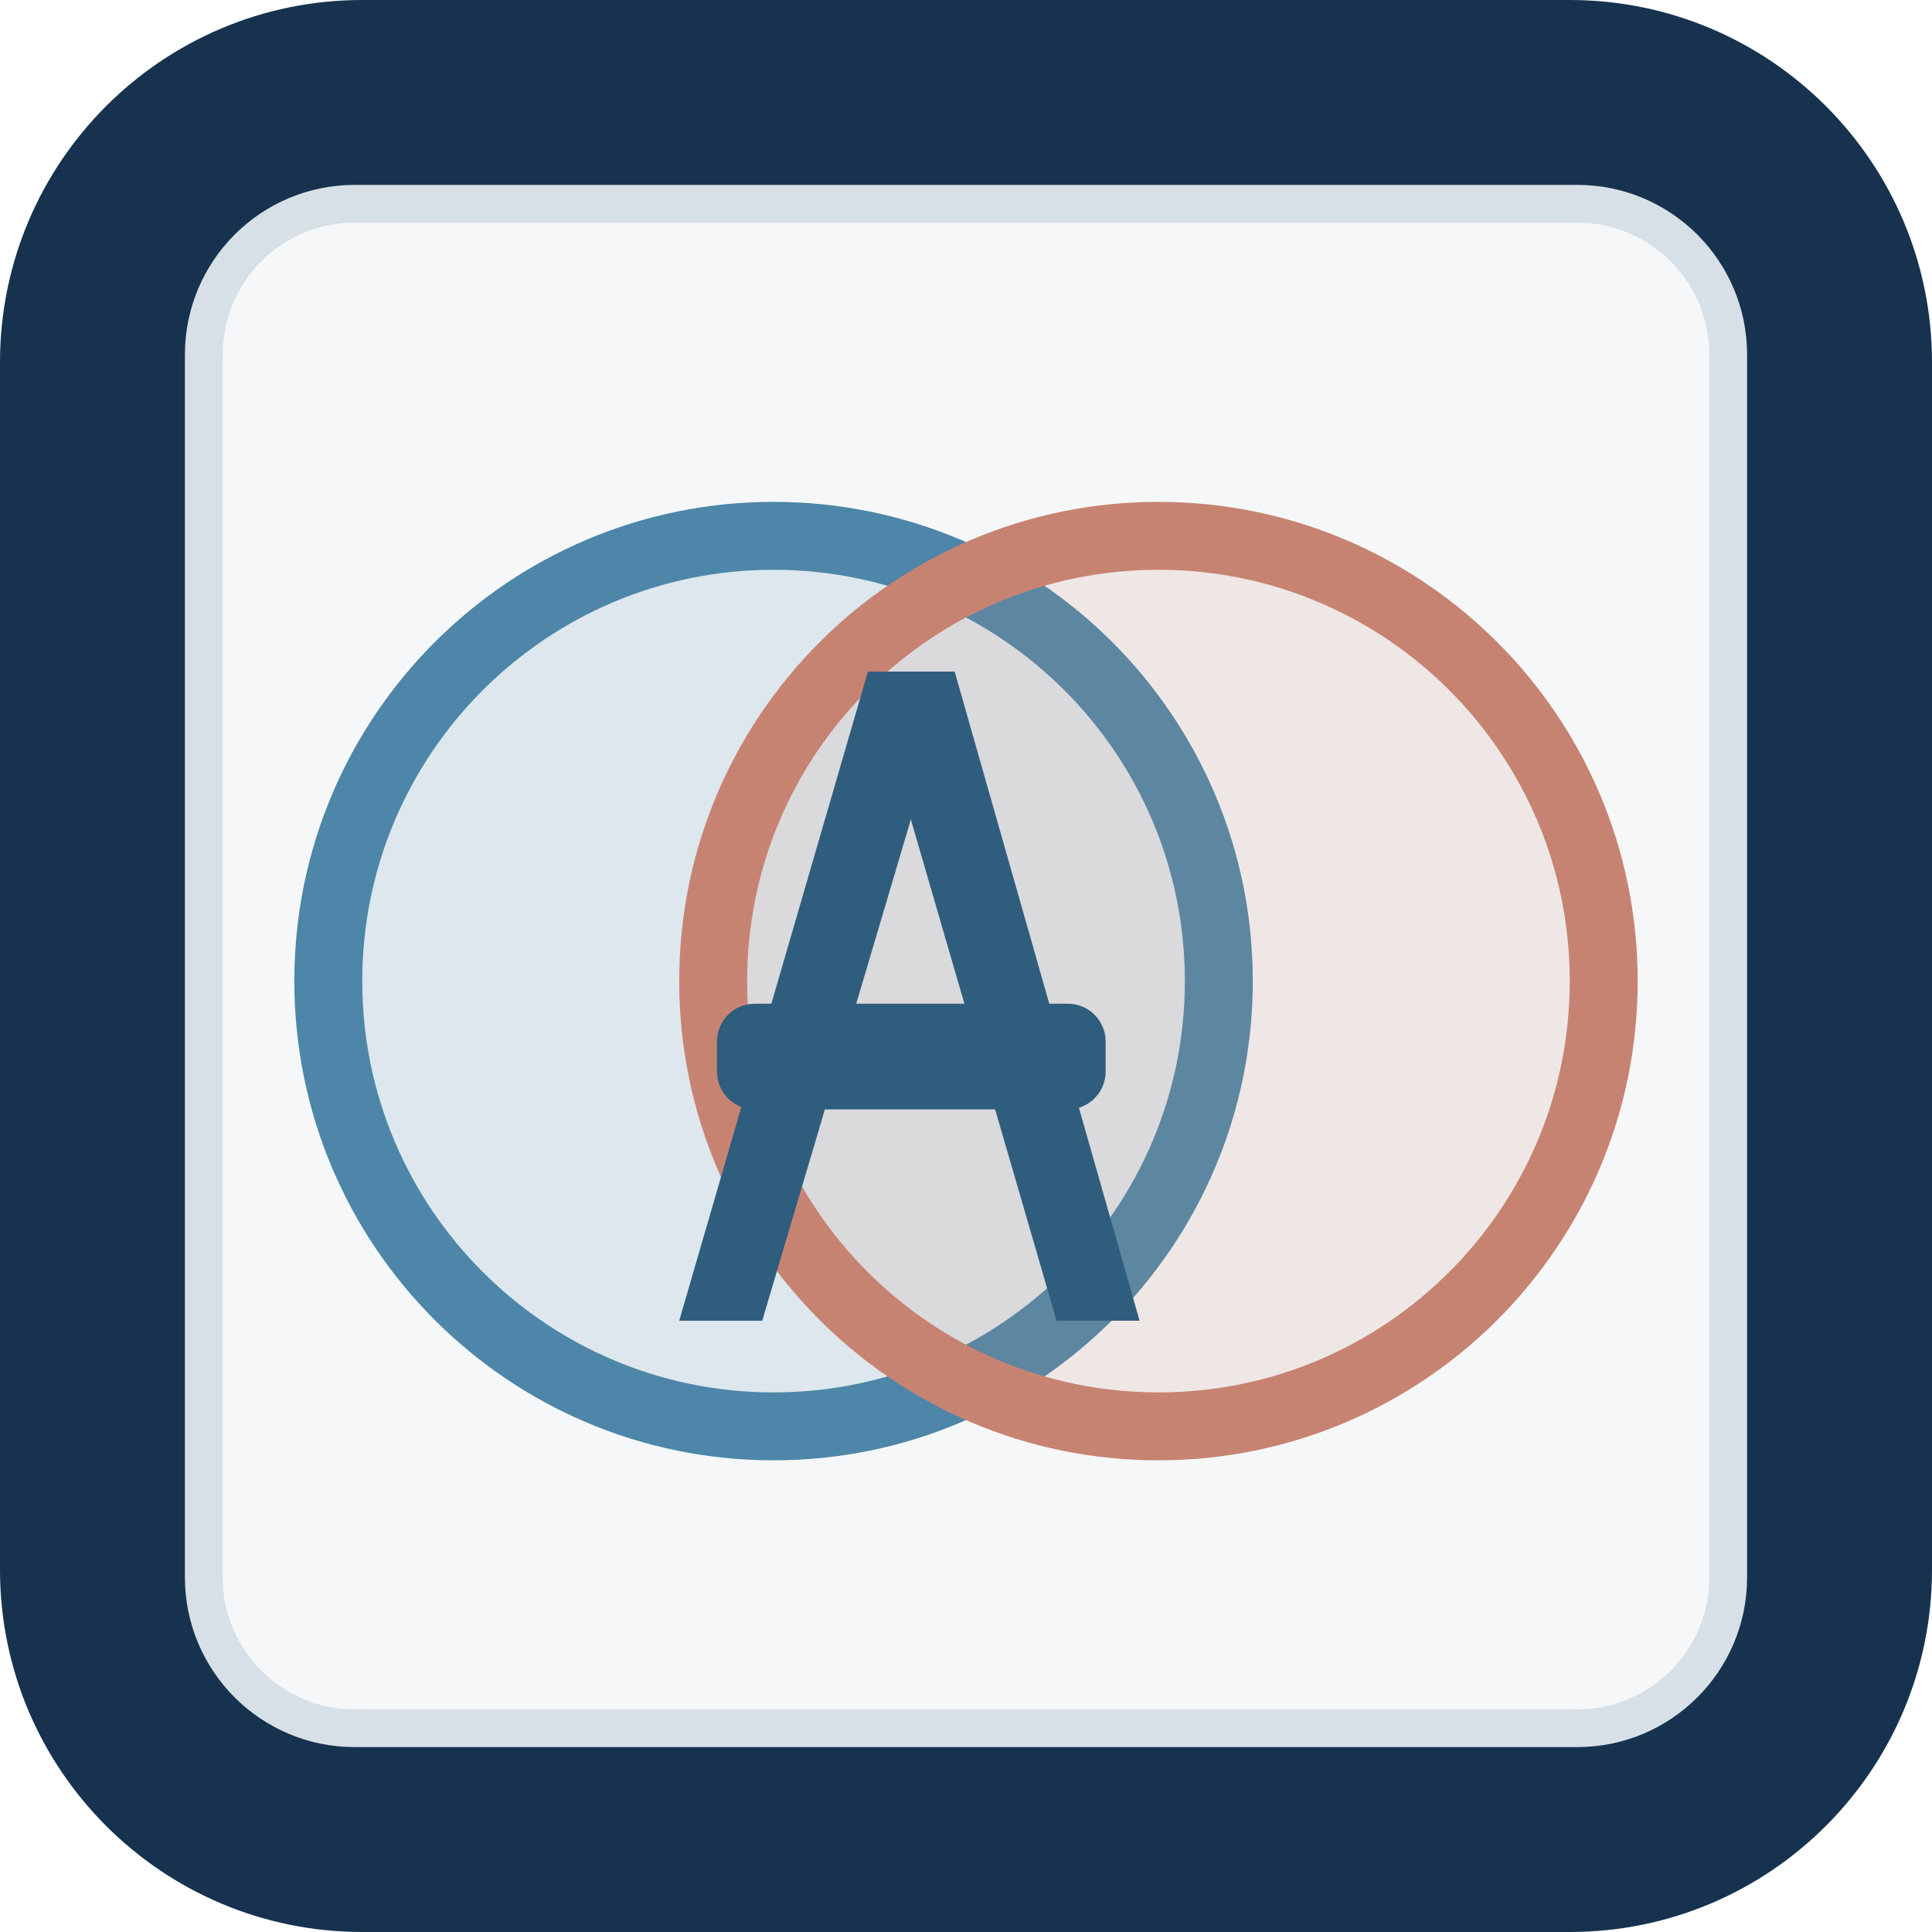
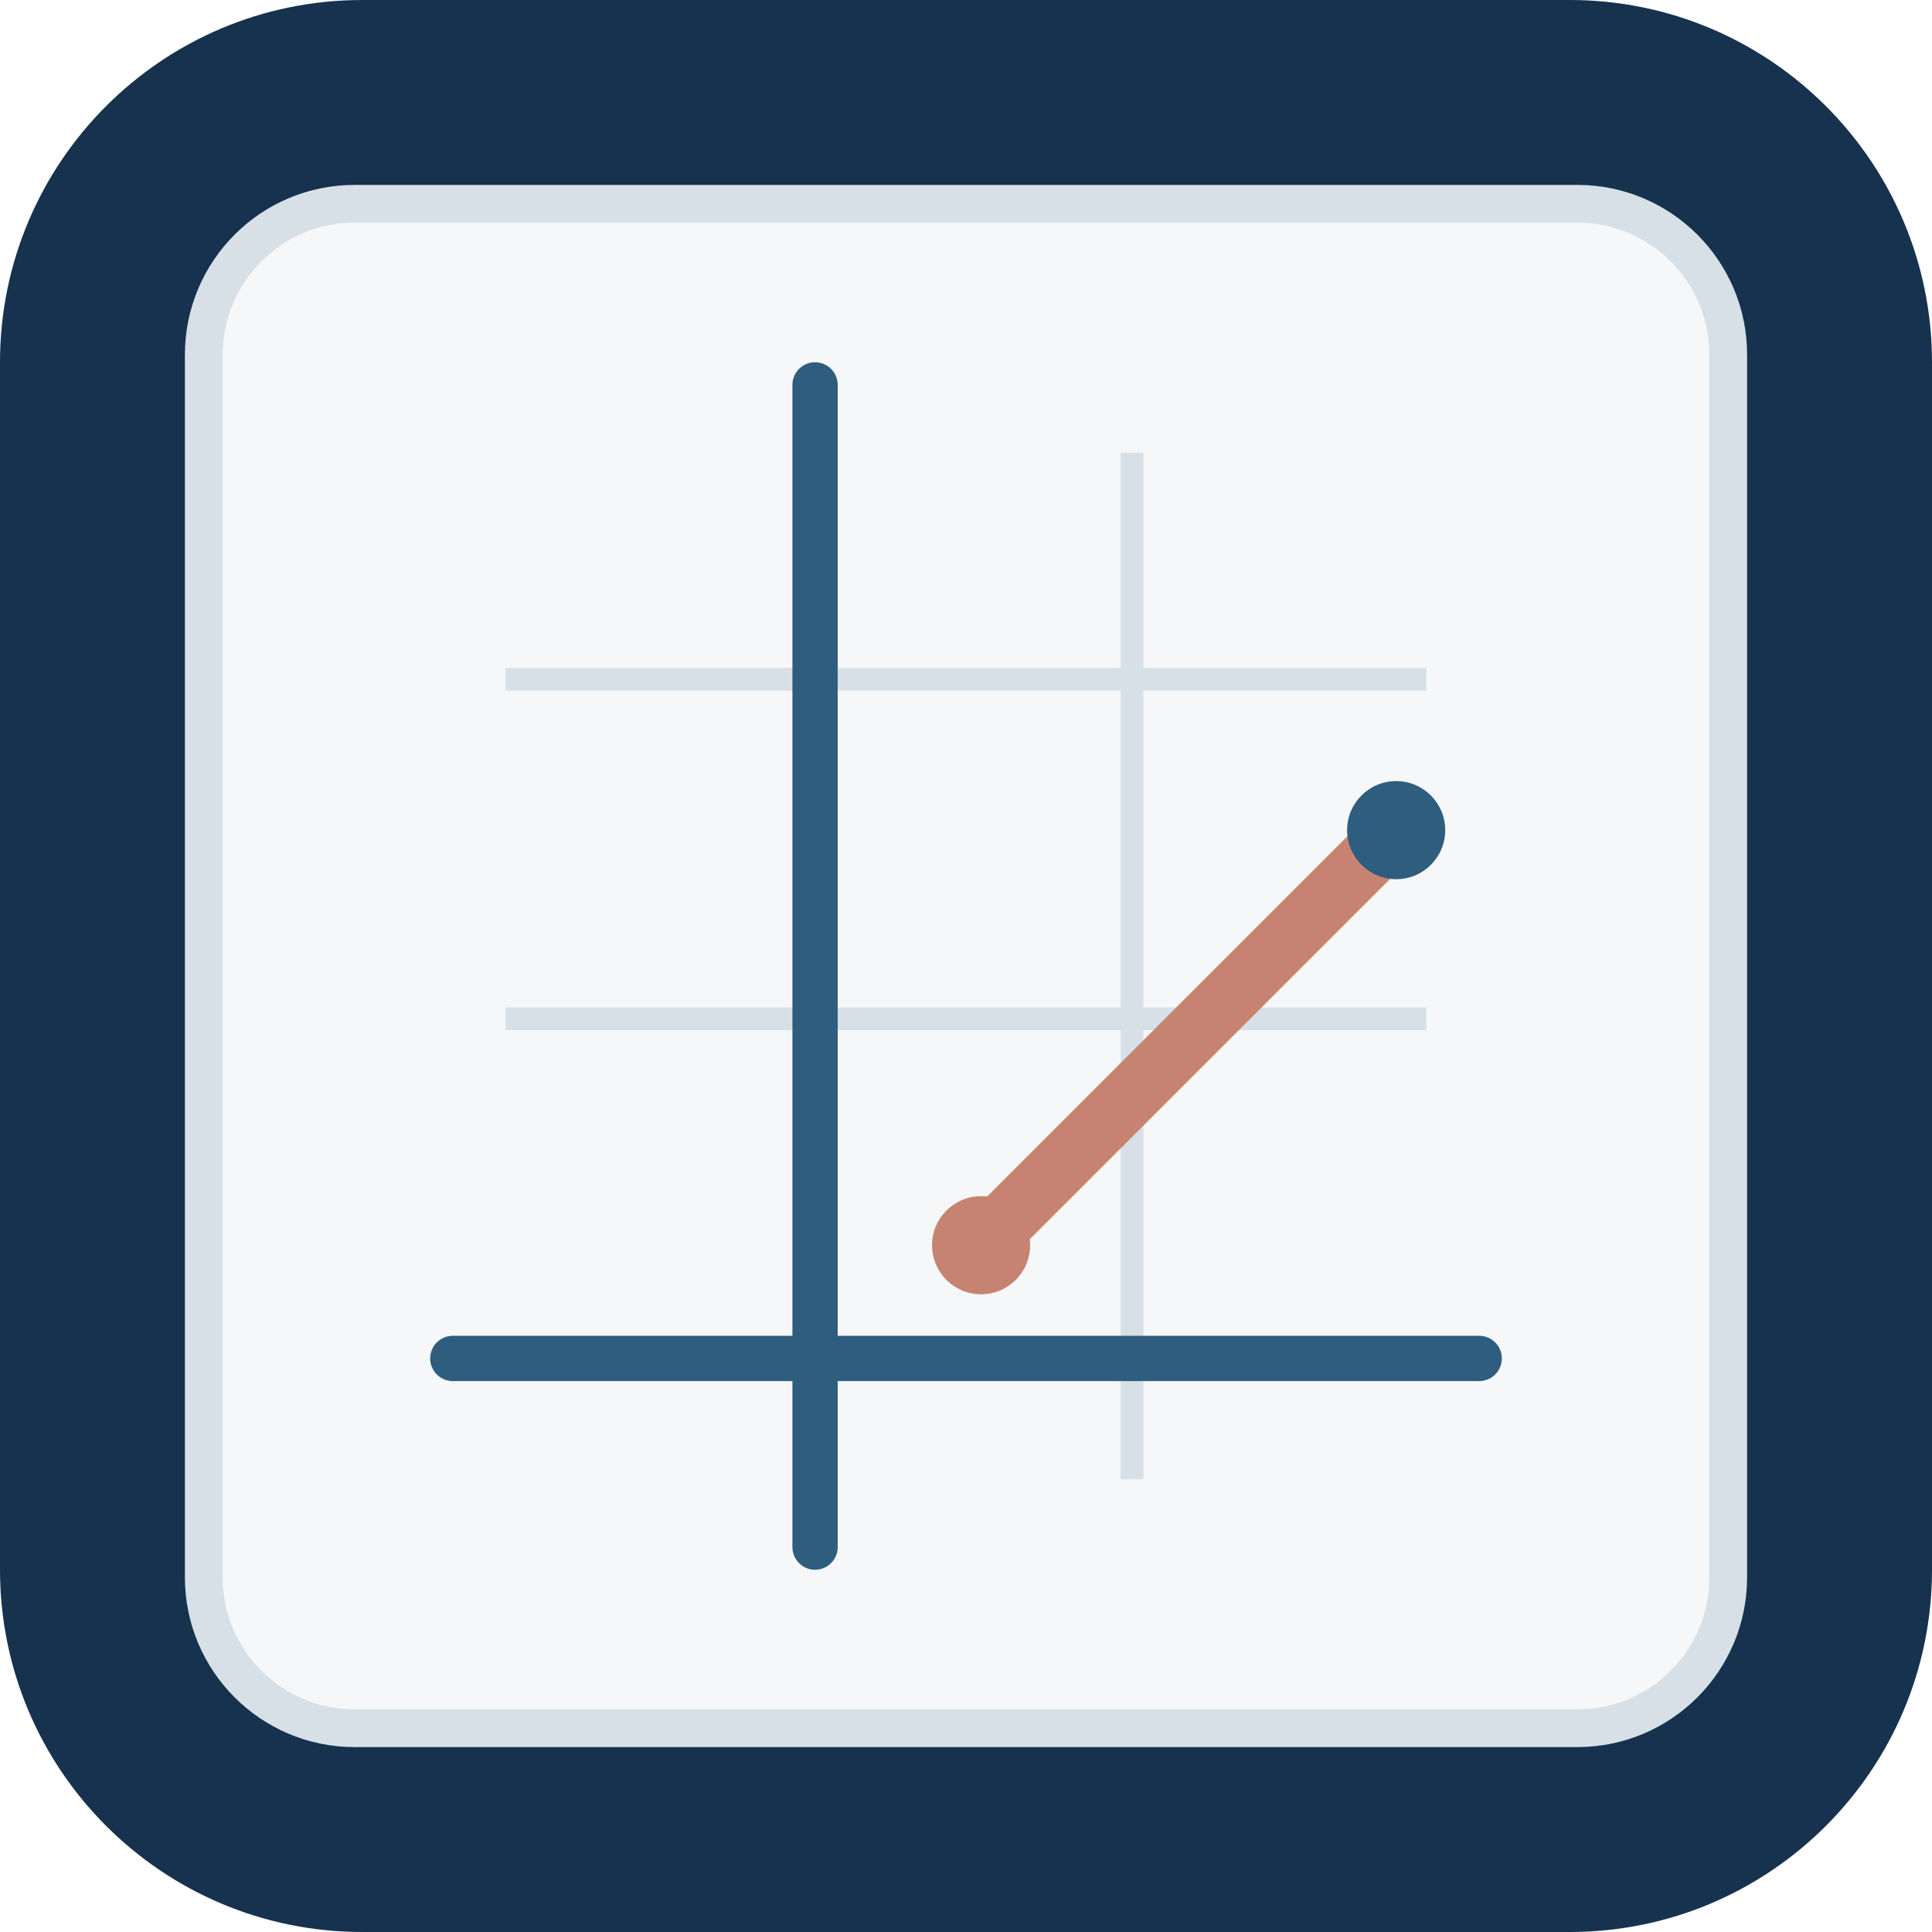
<svg xmlns="http://www.w3.org/2000/svg" viewBox="0 0 512 512">
  <rect width="512" height="512" rx="96" fill="#16324F" />
  <rect x="54" y="54" width="404" height="404" rx="40" fill="#F5F7F8" stroke="#D7E0E6" stroke-width="10" />
-   <circle cx="205" cy="260" r="118" fill="rgba(77,134,168,0.14)" stroke="#4D86A8" stroke-width="18" />
-   <circle cx="307" cy="260" r="118" fill="rgba(199,131,114,0.14)" stroke="#C78372" stroke-width="18" />
-   <g fill="#2F5D7E">
-     <path d="M230 178 L253 178 L202 350 L180 350 Z" />
-     <path d="M230 178 L253 178 L302 350 L280 350 Z" />
-     <rect x="190" y="266" width="103" height="28" rx="10" />
+   <g stroke="#D7E0E6" stroke-width="6">
+     <line x1="134" y1="180" x2="378" y2="180" />
+     <line x1="134" y1="270" x2="378" y2="270" />
+     <line x1="134" y1="360" x2="378" y2="360" />
+     <line x1="216" y1="120" x2="216" y2="392" />
+     <line x1="300" y1="120" x2="300" y2="392" />
  </g>
+   <g stroke="#2F5D7E" stroke-width="12" stroke-linecap="round">
+     <line x1="120" y1="360" x2="392" y2="360" />
+     <line x1="216" y1="102" x2="216" y2="410" />
+   </g>
+   <line x1="260" y1="330" x2="370" y2="220" stroke="#C78372" stroke-width="16" stroke-linecap="round" />
+   <circle cx="260" cy="330" r="13" fill="#C78372" />
+   <circle cx="370" cy="220" r="13" fill="#2F5D7E" />
</svg>
